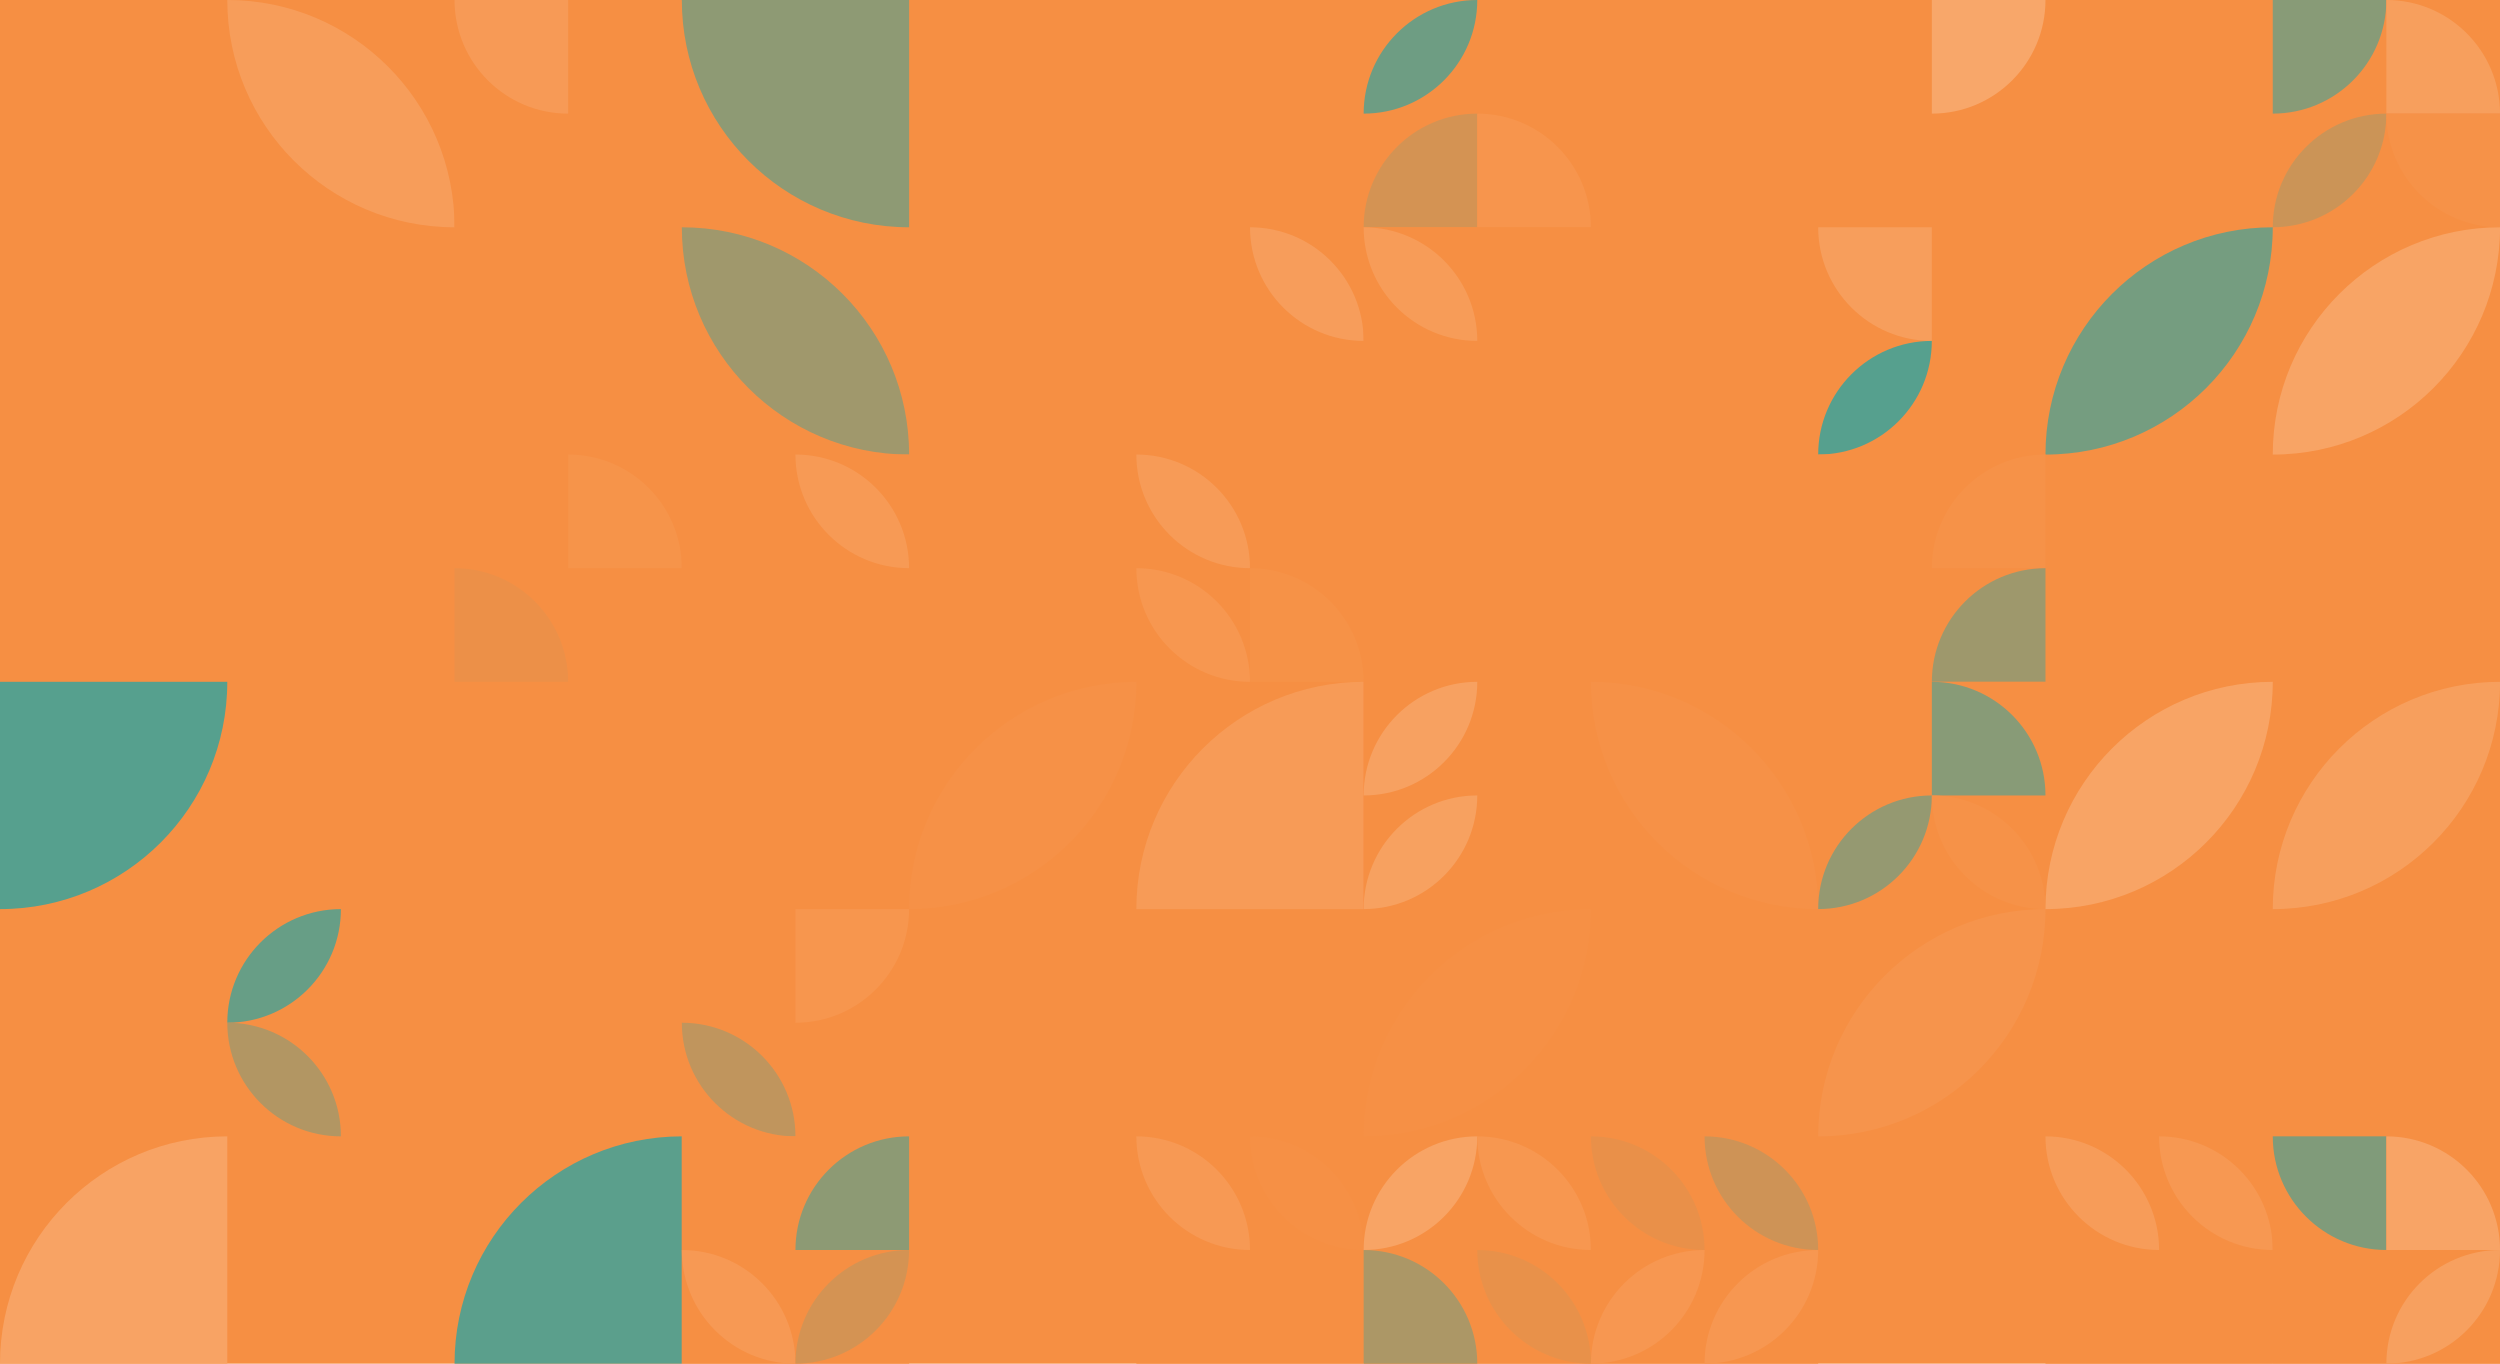
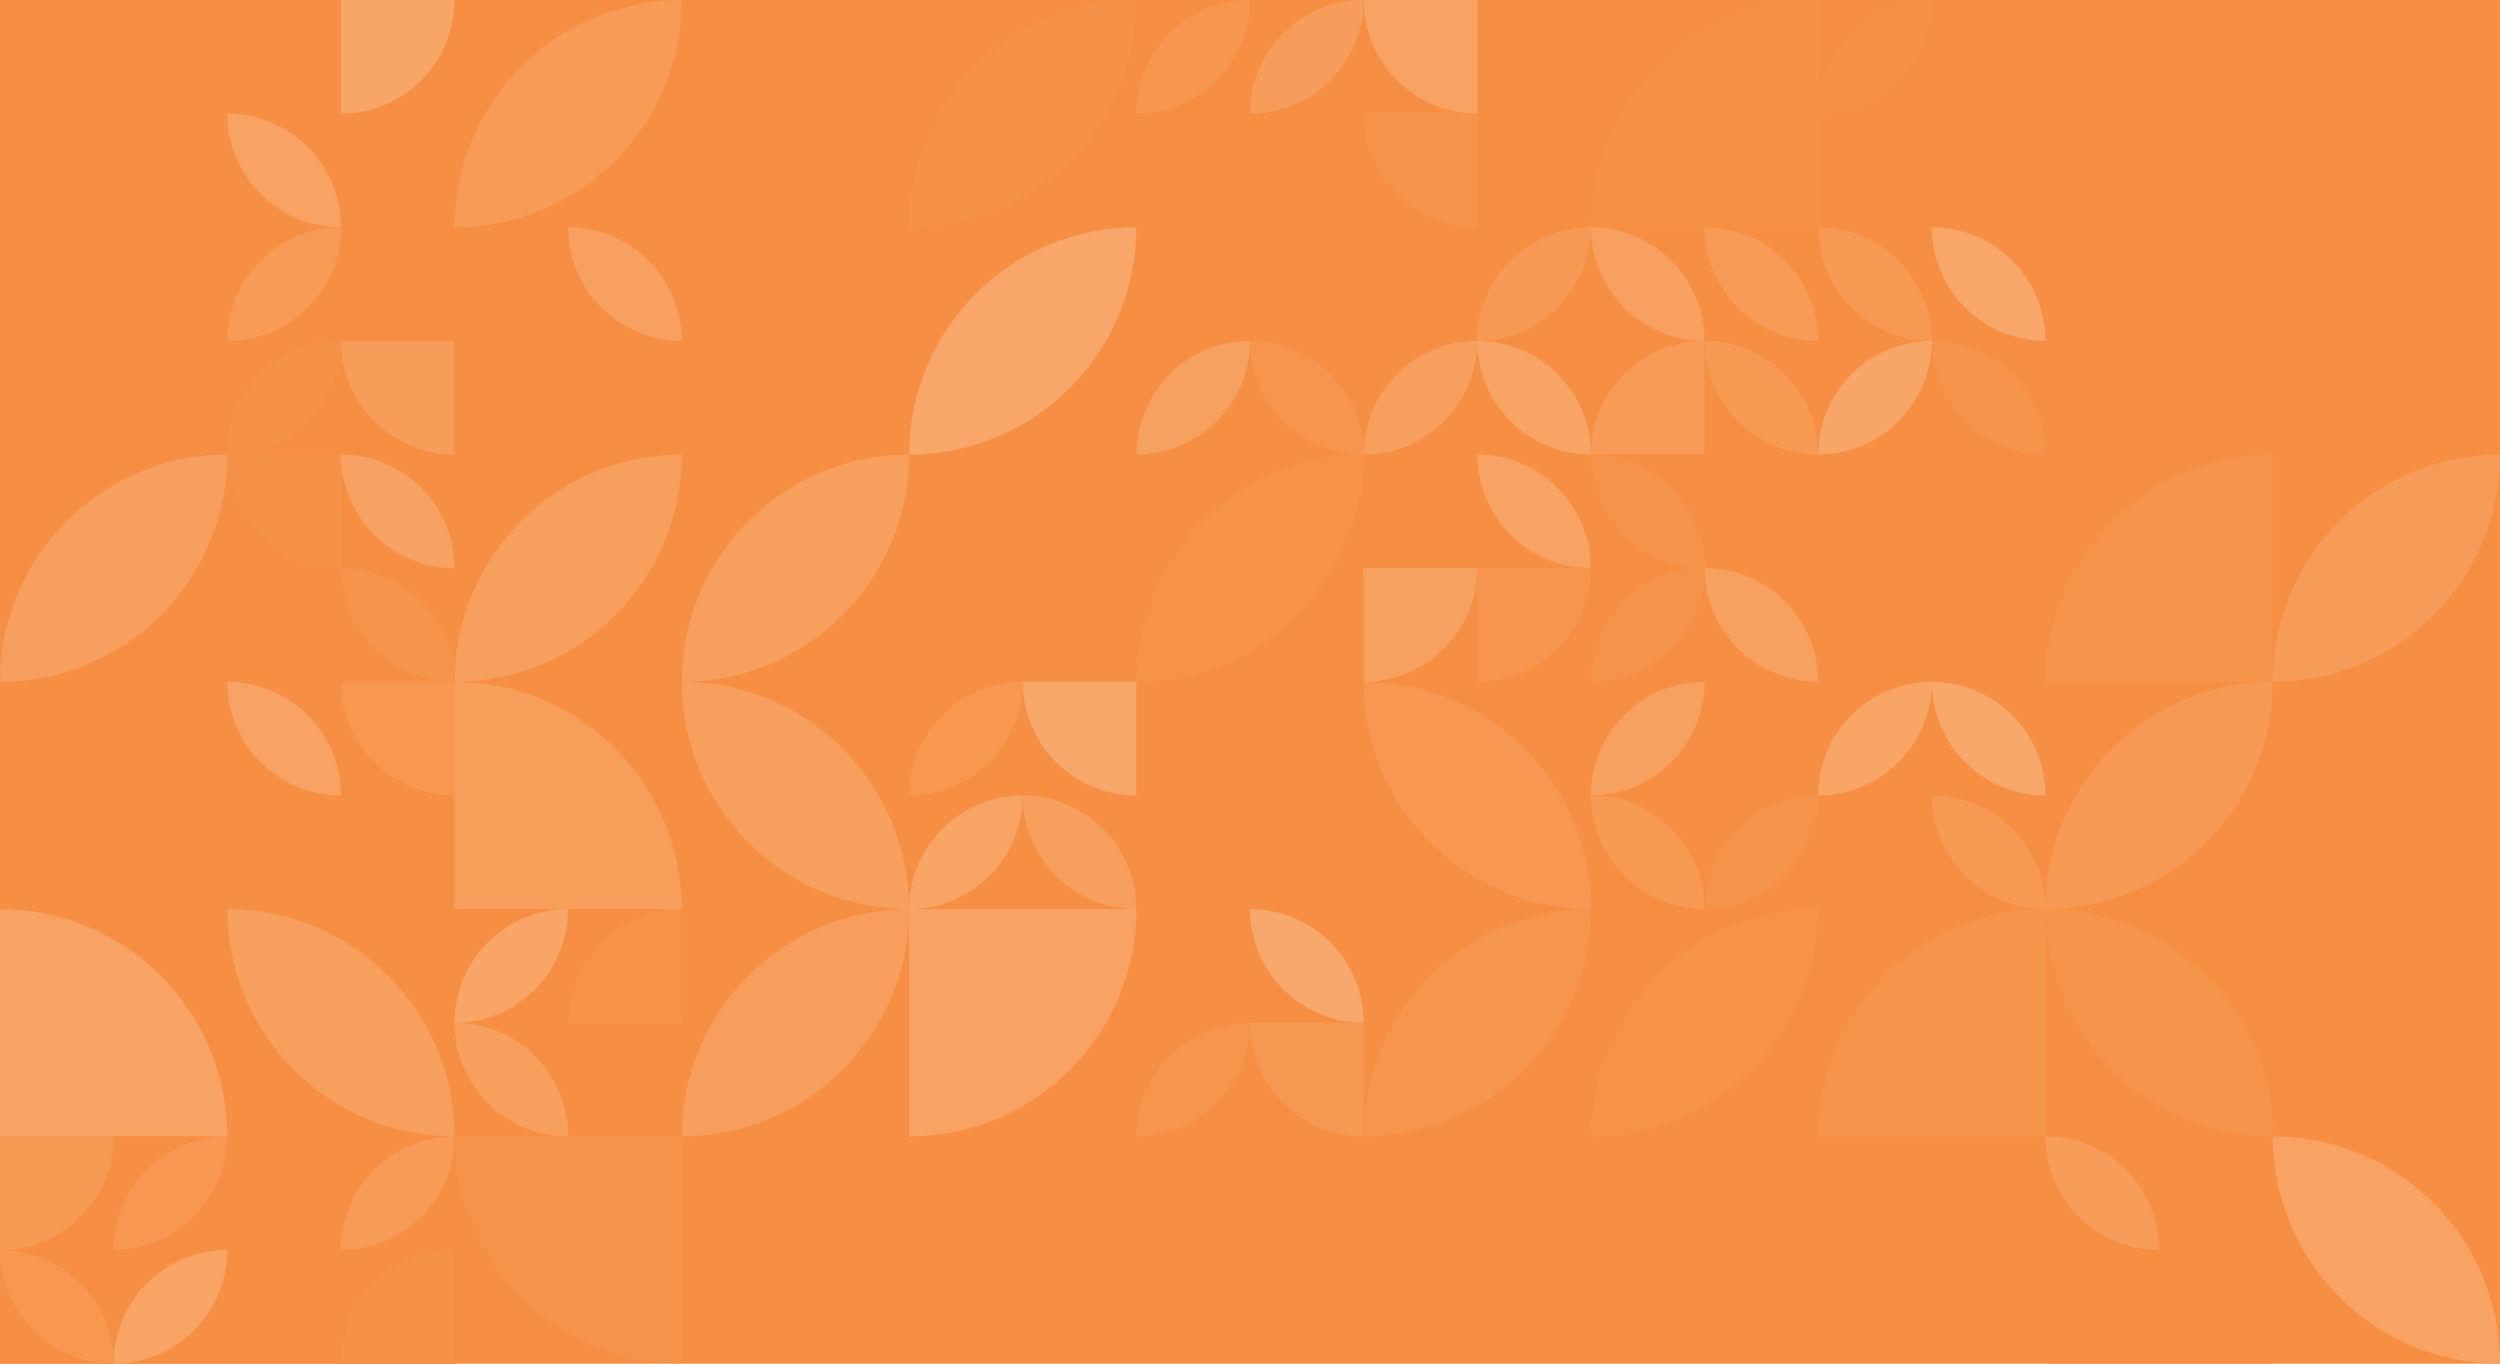
- <svg xmlns="http://www.w3.org/2000/svg" viewBox="0 0 1200 654.551" preserveAspectRatio="xMaxYMax slice">
-   <g transform="scale(1.843805)">
+ <svg xmlns="http://www.w3.org/2000/svg" viewBox="0 0 1000 545.459" preserveAspectRatio="xMaxYMax slice">
+   <g transform="scale(1.536504)">
    <rect x="0" y="0" width="650.833" height="355" fill="#F68F43" />
-     <path d="M 59.17 0 A 59.17 59.17 0 0 1  118.34 59.17 L 59.17 0 A 59.17 59.17 0 0 0 118.34 59.17" fill="#f79d5a" />
-     <rect x="118.333" y="0" width="59.167" height="59.167" fill="#F68F43" />
-     <path d="M 118.33 0 A 29.58 29.58 0 0 0 147.91 29.58 L 147.91 0" fill="#f79a56" />
-     <path d="M 177.5 0 A 59.17 59.17 0 0 0 236.67 59.17 L 236.67 0" fill="#8e9a74" />
+     <rect x="59.167" y="0" width="59.167" height="59.167" fill="#F68F43" />
+     <path d="M 88.75 29.58 A 29.58 29.58 0 0 0 118.33 0 L 88.75 0" fill="#f8a668" />
+     <path d="M 59.17 29.58 A 29.58 29.58 0 0 1  88.75 59.16 L 59.17 29.58 A 29.58 29.58 0 0 0 88.75 59.16" fill="#f8a363" />
+     <path d="M 118.33 59.17 A 59.17 59.17 0 0 1  177.5 0 L 118.33 59.17 A 59.17 59.17 0 0 0 177.5 0" fill="#f79b57" />
+     <path d="M 236.67 59.17 A 59.17 59.17 0 0 1  295.84 0 L 236.67 59.17 A 59.17 59.17 0 0 0 295.84 0" fill="#f69247" />
+     <rect x="295.833" y="0" width="59.167" height="59.167" fill="#F68F43" />
+     <path d="M 295.83 29.58 A 29.58 29.58 0 0 1  325.41 0 L 295.83 29.58 A 29.58 29.58 0 0 0 325.41 0" fill="#f7964f" />
+     <path d="M 325.42 29.58 A 29.58 29.58 0 0 1  355 0 L 325.42 29.58 A 29.58 29.58 0 0 0 355 0" fill="#f79d5b" />
    <rect x="355" y="0" width="59.167" height="59.167" fill="#F68F43" />
-     <path d="M 355 29.58 A 29.58 29.58 0 0 1  384.58 0 L 355 29.58 A 29.58 29.58 0 0 0 384.58 0" fill="#6e9d83" />
-     <path d="M 355 59.16 A 29.58 29.58 0 0 1  384.58 29.58 L 384.58 59.16" fill="#d49353" />
-     <path d="M 384.58 29.58 A 29.58 29.58 0 0 1 414.16 59.16 L 384.58 59.16" fill="#f7954d" />
+     <path d="M 355 0 A 29.58 29.58 0 0 0 384.58 29.58 L 384.58 0" fill="#f8a263" />
+     <path d="M 355 29.58 A 29.58 29.58 0 0 0 384.58 59.16 L 384.58 29.58" fill="#f6934a" />
+     <path d="M 414.17 59.17 A 59.17 59.17 0 0 1  473.34 0 L 473.34 59.17" fill="#f69045" />
    <rect x="473.333" y="0" width="59.167" height="59.167" fill="#F68F43" />
-     <path d="M 502.92 29.58 A 29.58 29.58 0 0 0 532.5 0 L 502.92 0" fill="#f8a76a" />
-     <rect x="591.667" y="0" width="59.167" height="59.167" fill="#F68F43" />
-     <path d="M 591.67 29.58 A 29.58 29.58 0 0 0 621.25 0 L 591.67 0" fill="#889b77" />
-     <path d="M 621.25 0 A 29.58 29.58 0 0 1 650.83 29.58 L 621.25 29.58" fill="#f79f5d" />
-     <path d="M 591.67 59.16 A 29.58 29.58 0 0 1  621.25 29.58 L 591.67 59.16 A 29.58 29.58 0 0 0 621.25 29.58" fill="#cb9457" />
-     <path d="M 621.25 29.58 A 29.58 29.58 0 0 0 650.83 59.16 L 650.83 29.58" fill="#f69248" />
-     <path d="M 177.5 59.17 A 59.17 59.17 0 0 1  236.67 118.34 L 177.5 59.17 A 59.17 59.17 0 0 0 236.67 118.34" fill="#a0986c" />
+     <path d="M 473.33 29.58 A 29.58 29.58 0 0 1  502.91 0 L 473.33 29.58 A 29.58 29.58 0 0 0 502.91 0" fill="#f69044" />
+     <rect x="59.167" y="59.167" width="59.167" height="59.167" fill="#F68F43" />
+     <path d="M 59.17 88.75 A 29.58 29.58 0 0 1  88.75 59.17 L 59.17 88.75 A 29.58 29.58 0 0 0 88.75 59.17" fill="#f79b56" />
+     <path d="M 59.17 118.33 A 29.58 29.58 0 0 1  88.75 88.75 L 59.17 118.33 A 29.58 29.58 0 0 0 88.75 88.75" fill="#f69248" />
+     <path d="M 88.75 88.75 A 29.58 29.58 0 0 0 118.33 118.33 L 118.33 88.75" fill="#f79d5a" />
+     <rect x="118.333" y="59.167" width="59.167" height="59.167" fill="#F68F43" />
+     <path d="M 147.92 59.17 A 29.58 29.58 0 0 1  177.5 88.75 L 147.92 59.17 A 29.58 29.58 0 0 0 177.5 88.75" fill="#f7a060" />
+     <path d="M 236.67 118.34 A 59.17 59.17 0 0 1  295.84 59.17 L 236.67 118.34 A 59.17 59.17 0 0 0 295.84 59.17" fill="#f8a669" />
    <rect x="295.833" y="59.167" width="59.167" height="59.167" fill="#F68F43" />
-     <path d="M 325.42 59.17 A 29.58 29.58 0 0 1  355 88.75 L 325.42 59.17 A 29.58 29.58 0 0 0 355 88.75" fill="#f79d5b" />
+     <path d="M 295.83 118.33 A 29.58 29.58 0 0 1  325.41 88.75 L 295.83 118.33 A 29.58 29.58 0 0 0 325.41 88.75" fill="#f7a161" />
+     <path d="M 325.42 88.75 A 29.58 29.58 0 0 1  355 118.33 L 325.42 88.75 A 29.58 29.58 0 0 0 355 118.33" fill="#f7954e" />
    <rect x="355" y="59.167" width="59.167" height="59.167" fill="#F68F43" />
-     <path d="M 355 59.17 A 29.58 29.58 0 0 1  384.58 88.75 L 355 59.17 A 29.58 29.58 0 0 0 384.58 88.75" fill="#f79c58" />
+     <path d="M 384.58 88.75 A 29.58 29.58 0 0 1  414.16 59.17 L 384.58 88.75 A 29.58 29.58 0 0 0 414.16 59.17" fill="#f79954" />
+     <path d="M 355 118.33 A 29.58 29.58 0 0 1  384.58 88.75 L 355 118.33 A 29.58 29.58 0 0 0 384.58 88.75" fill="#f79f5d" />
+     <path d="M 384.58 88.75 A 29.58 29.58 0 0 1  414.16 118.33 L 384.58 88.75 A 29.58 29.58 0 0 0 414.16 118.33" fill="#f8a465" />
+     <rect x="414.167" y="59.167" width="59.167" height="59.167" fill="#F68F43" />
+     <path d="M 414.17 59.17 A 29.58 29.58 0 0 1  443.75 88.75 L 414.17 59.17 A 29.58 29.58 0 0 0 443.75 88.75" fill="#f7a05f" />
+     <path d="M 443.75 59.17 A 29.58 29.58 0 0 1  473.33 88.75 L 443.75 59.17 A 29.58 29.58 0 0 0 473.33 88.75" fill="#f79b57" />
+     <path d="M 414.17 118.33 A 29.58 29.58 0 0 1  443.75 88.75 L 443.75 118.33" fill="#f79b57" />
+     <path d="M 443.75 88.75 A 29.58 29.58 0 0 1  473.33 118.33 L 443.75 88.75 A 29.58 29.58 0 0 0 473.33 118.33" fill="#f79953" />
    <rect x="473.333" y="59.167" width="59.167" height="59.167" fill="#F68F43" />
-     <path d="M 473.33 59.17 A 29.58 29.58 0 0 0 502.91 88.75 L 502.91 59.17" fill="#f79e5c" />
-     <path d="M 473.33 118.33 A 29.58 29.58 0 0 1  502.91 88.75 L 473.33 118.33 A 29.58 29.58 0 0 0 502.91 88.75" fill="#56a08e" />
-     <path d="M 532.5 118.34 A 59.17 59.17 0 0 1  591.67 59.17 L 532.5 118.34 A 59.17 59.17 0 0 0 591.67 59.17" fill="#759d80" />
-     <path d="M 591.67 118.34 A 59.17 59.17 0 0 1  650.84 59.17 L 591.67 118.34 A 59.17 59.17 0 0 0 650.84 59.17" fill="#f8a465" />
-     <rect x="118.333" y="118.333" width="59.167" height="59.167" fill="#F68F43" />
-     <path d="M 147.92 118.33 A 29.58 29.58 0 0 1 177.5 147.91 L 147.92 147.91" fill="#f6944a" />
-     <path d="M 118.33 147.92 A 29.58 29.58 0 0 1 147.91 177.5 L 118.33 177.5" fill="#ec9048" />
-     <rect x="177.5" y="118.333" width="59.167" height="59.167" fill="#F68F43" />
-     <path d="M 207.08 118.33 A 29.58 29.58 0 0 1  236.66 147.91 L 207.08 118.33 A 29.58 29.58 0 0 0 236.66 147.91" fill="#f79a55" />
-     <rect x="295.833" y="118.333" width="59.167" height="59.167" fill="#F68F43" />
-     <path d="M 295.83 118.33 A 29.58 29.58 0 0 1  325.41 147.91 L 295.83 118.33 A 29.58 29.58 0 0 0 325.41 147.91" fill="#f79b57" />
-     <path d="M 295.83 147.92 A 29.58 29.58 0 0 1  325.41 177.5 L 295.83 147.92 A 29.58 29.58 0 0 0 325.41 177.5" fill="#f79750" />
-     <path d="M 325.42 147.92 A 29.58 29.58 0 0 1 355 177.5 L 325.42 177.5" fill="#f69247" />
-     <rect x="473.333" y="118.333" width="59.167" height="59.167" fill="#F68F43" />
-     <path d="M 502.92 147.91 A 29.58 29.58 0 0 1  532.5 118.33 L 532.5 147.91" fill="#f69248" />
-     <path d="M 502.92 177.5 A 29.58 29.58 0 0 1  532.5 147.92 L 532.5 177.5" fill="#9e986c" />
-     <path d="M 0 236.67 A 59.17 59.17 0 0 0 59.17 177.5 L 0 177.5" fill="#56a08e" />
-     <path d="M 236.67 236.67 A 59.17 59.17 0 0 1  295.84 177.5 L 236.67 236.67 A 59.17 59.17 0 0 0 295.84 177.5" fill="#f69147" />
-     <path d="M 295.83 236.67 A 59.17 59.17 0 0 1  355 177.5 L 355 236.67" fill="#f79b57" />
-     <rect x="355" y="177.5" width="59.167" height="59.167" fill="#F68F43" />
-     <path d="M 355 207.08 A 29.58 29.58 0 0 1  384.58 177.5 L 355 207.08 A 29.58 29.58 0 0 0 384.58 177.5" fill="#f7a161" />
-     <path d="M 355 236.66 A 29.58 29.58 0 0 1  384.58 207.08 L 355 236.66 A 29.58 29.58 0 0 0 384.58 207.08" fill="#f7a160" />
-     <path d="M 414.17 177.5 A 59.17 59.17 0 0 1  473.34 236.67 L 414.17 177.5 A 59.17 59.17 0 0 0 473.34 236.67" fill="#f69147" />
+     <path d="M 473.33 59.17 A 29.58 29.58 0 0 1  502.91 88.75 L 473.33 59.17 A 29.58 29.58 0 0 0 502.91 88.75" fill="#f79953" />
+     <path d="M 502.92 59.17 A 29.58 29.58 0 0 1  532.5 88.75 L 502.92 59.17 A 29.58 29.58 0 0 0 532.5 88.75" fill="#f8a669" />
+     <path d="M 473.33 118.33 A 29.58 29.58 0 0 1  502.91 88.75 L 473.33 118.33 A 29.58 29.58 0 0 0 502.91 88.75" fill="#f8a568" />
+     <path d="M 502.92 88.75 A 29.58 29.58 0 0 1  532.5 118.33 L 502.92 88.75 A 29.58 29.58 0 0 0 532.5 118.33" fill="#f6944b" />
+     <path d="M 0 177.5 A 59.17 59.17 0 0 1  59.17 118.33 L 0 177.5 A 59.17 59.17 0 0 0 59.17 118.33" fill="#f79f5e" />
+     <rect x="59.167" y="118.333" width="59.167" height="59.167" fill="#F68F43" />
+     <path d="M 59.17 118.33 A 29.58 29.58 0 0 0 88.75 147.91 L 88.75 118.33" fill="#f69248" />
+     <path d="M 88.75 118.33 A 29.58 29.58 0 0 1  118.33 147.91 L 88.75 118.33 A 29.58 29.58 0 0 0 118.33 147.91" fill="#f7a262" />
+     <path d="M 88.75 147.92 A 29.58 29.58 0 0 1  118.33 177.5 L 88.75 147.92 A 29.58 29.58 0 0 0 118.33 177.5" fill="#f6944b" />
+     <path d="M 118.33 177.5 A 59.17 59.17 0 0 1  177.5 118.33 L 118.33 177.5 A 59.17 59.17 0 0 0 177.5 118.33" fill="#f79f5d" />
+     <path d="M 177.5 177.5 A 59.17 59.17 0 0 1  236.67 118.33 L 177.5 177.5 A 59.17 59.17 0 0 0 236.67 118.33" fill="#f79f5d" />
+     <path d="M 295.83 177.5 A 59.17 59.17 0 0 1  355 118.33 L 295.83 177.5 A 59.17 59.17 0 0 0 355 118.33" fill="#f69349" />
+     <rect x="355" y="118.333" width="59.167" height="59.167" fill="#F68F43" />
+     <path d="M 384.58 118.33 A 29.58 29.58 0 0 1  414.16 147.91 L 384.58 118.33 A 29.58 29.58 0 0 0 414.16 147.91" fill="#f8a363" />
+     <path d="M 355 177.5 A 29.58 29.58 0 0 0 384.58 147.92 L 355 147.92" fill="#f7a161" />
+     <path d="M 384.58 177.5 A 29.58 29.58 0 0 0 414.16 147.92 L 384.58 147.92" fill="#f7954e" />
+     <rect x="414.167" y="118.333" width="59.167" height="59.167" fill="#F68F43" />
+     <path d="M 414.17 118.33 A 29.58 29.58 0 0 1  443.75 147.91 L 414.17 118.33 A 29.58 29.58 0 0 0 443.75 147.91" fill="#f6934a" />
+     <path d="M 414.17 177.5 A 29.58 29.58 0 0 1  443.75 147.92 L 414.17 177.5 A 29.58 29.58 0 0 0 443.75 147.92" fill="#f6934a" />
+     <path d="M 443.75 147.92 A 29.58 29.58 0 0 1  473.33 177.5 L 443.75 147.92 A 29.58 29.58 0 0 0 473.33 177.5" fill="#f7a160" />
+     <path d="M 473.33 118.33 A 59.17 59.17 0 0 0 532.5 177.5 L 532.5 118.33" fill="#f68f43" />
+     <path d="M 532.5 177.5 A 59.17 59.17 0 0 1  591.67 118.33 L 591.67 177.5" fill="#f6944b" />
+     <path d="M 591.67 177.5 A 59.17 59.17 0 0 1  650.84 118.33 L 591.67 177.5 A 59.17 59.17 0 0 0 650.84 118.33" fill="#f79c58" />
+     <rect x="59.167" y="177.5" width="59.167" height="59.167" fill="#F68F43" />
+     <path d="M 59.17 177.5 A 29.58 29.58 0 0 1  88.75 207.08 L 59.17 177.5 A 29.58 29.58 0 0 0 88.75 207.08" fill="#f8a365" />
+     <path d="M 88.75 177.5 A 29.58 29.58 0 0 0 118.33 207.08 L 118.33 177.5" fill="#f79750" />
+     <path d="M 118.33 177.5 A 59.17 59.17 0 0 1 177.5 236.67 L 118.33 236.67" fill="#f79e5b" />
+     <path d="M 177.5 177.5 A 59.17 59.17 0 0 1  236.67 236.67 L 177.5 177.5 A 59.17 59.17 0 0 0 236.67 236.67" fill="#f79f5d" />
+     <rect x="236.667" y="177.5" width="59.167" height="59.167" fill="#F68F43" />
+     <path d="M 236.67 207.08 A 29.58 29.58 0 0 1  266.25 177.5 L 236.67 207.08 A 29.58 29.58 0 0 0 266.25 177.5" fill="#f79750" />
+     <path d="M 266.25 177.5 A 29.58 29.58 0 0 0 295.83 207.08 L 295.83 177.5" fill="#f8a76b" />
+     <path d="M 236.67 236.66 A 29.58 29.58 0 0 1  266.25 207.08 L 236.67 236.66 A 29.58 29.58 0 0 0 266.25 207.08" fill="#f8a465" />
+     <path d="M 266.25 207.08 A 29.58 29.58 0 0 1  295.83 236.66 L 266.25 207.08 A 29.58 29.58 0 0 0 295.83 236.66" fill="#f79f5c" />
+     <path d="M 355 177.5 A 59.17 59.17 0 0 1  414.17 236.67 L 355 177.5 A 59.17 59.17 0 0 0 414.17 236.67" fill="#f79751" />
+     <rect x="414.167" y="177.5" width="59.167" height="59.167" fill="#F68F43" />
+     <path d="M 414.17 207.08 A 29.58 29.58 0 0 1  443.75 177.5 L 414.17 207.08 A 29.58 29.58 0 0 0 443.75 177.5" fill="#f7a160" />
+     <path d="M 414.17 207.08 A 29.58 29.58 0 0 1  443.75 236.66 L 414.17 207.08 A 29.58 29.58 0 0 0 443.75 236.66" fill="#f79953" />
+     <path d="M 443.75 236.66 A 29.58 29.58 0 0 1  473.33 207.08 L 443.75 236.66 A 29.58 29.58 0 0 0 473.33 207.08" fill="#f6934a" />
    <rect x="473.333" y="177.5" width="59.167" height="59.167" fill="#F68F43" />
-     <path d="M 502.92 177.5 A 29.58 29.58 0 0 1 532.5 207.08 L 502.92 207.08" fill="#889b77" />
-     <path d="M 473.33 236.66 A 29.58 29.58 0 0 1  502.91 207.08 L 473.33 236.66 A 29.58 29.58 0 0 0 502.91 207.08" fill="#959971" />
-     <path d="M 502.92 207.08 A 29.58 29.58 0 0 1  532.5 236.66 L 502.92 207.08 A 29.58 29.58 0 0 0 532.5 236.66" fill="#f69248" />
-     <path d="M 532.5 236.67 A 59.17 59.17 0 0 1  591.67 177.5 L 532.5 236.67 A 59.17 59.17 0 0 0 591.67 177.5" fill="#f8a465" />
-     <path d="M 591.67 236.67 A 59.17 59.17 0 0 1  650.84 177.5 L 591.67 236.67 A 59.17 59.17 0 0 0 650.84 177.5" fill="#f79f5d" />
-     <rect x="59.167" y="236.667" width="59.167" height="59.167" fill="#F68F43" />
-     <path d="M 59.17 266.25 A 29.58 29.58 0 0 1  88.75 236.67 L 59.17 266.25 A 29.58 29.58 0 0 0 88.75 236.67" fill="#679e86" />
-     <path d="M 59.17 266.25 A 29.58 29.58 0 0 1  88.75 295.83 L 59.17 266.25 A 29.58 29.58 0 0 0 88.75 295.83" fill="#b29663" />
-     <rect x="177.5" y="236.667" width="59.167" height="59.167" fill="#F68F43" />
-     <path d="M 207.08 266.25 A 29.58 29.58 0 0 0 236.66 236.67 L 207.08 236.67" fill="#f7964e" />
-     <path d="M 177.5 266.25 A 29.58 29.58 0 0 1  207.08 295.83 L 177.5 266.25 A 29.58 29.58 0 0 0 207.08 295.83" fill="#c0955d" />
-     <path d="M 355 295.84 A 59.17 59.17 0 0 1  414.17 236.67 L 355 295.84 A 59.17 59.17 0 0 0 414.17 236.67" fill="#f69045" />
-     <path d="M 473.33 295.84 A 59.17 59.17 0 0 1  532.5 236.67 L 473.33 295.84 A 59.17 59.17 0 0 0 532.5 236.67" fill="#f6944c" />
-     <path d="M 0 355 A 59.17 59.17 0 0 1  59.17 295.83 L 59.17 355" fill="#f8a364" />
-     <path d="M 118.33 355 A 59.17 59.17 0 0 1  177.5 295.83 L 177.5 355" fill="#5b9f8c" />
-     <rect x="177.5" y="295.833" width="59.167" height="59.167" fill="#F68F43" />
-     <path d="M 207.08 325.41 A 29.58 29.58 0 0 1  236.66 295.83 L 236.66 325.41" fill="#8d9a74" />
-     <path d="M 177.5 325.42 A 29.58 29.58 0 0 1  207.08 355 L 177.5 325.42 A 29.58 29.58 0 0 0 207.08 355" fill="#f79954" />
-     <path d="M 207.08 355 A 29.58 29.58 0 0 1  236.66 325.42 L 207.08 355 A 29.58 29.58 0 0 0 236.66 325.42" fill="#d49353" />
-     <rect x="295.833" y="295.833" width="59.167" height="59.167" fill="#F68F43" />
-     <path d="M 295.83 295.83 A 29.58 29.58 0 0 1  325.41 325.41 L 295.83 295.83 A 29.58 29.58 0 0 0 325.41 325.41" fill="#f79954" />
-     <path d="M 325.42 295.83 A 29.58 29.58 0 0 1  355 325.41 L 325.42 295.83 A 29.58 29.58 0 0 0 355 325.41" fill="#f69045" />
-     <rect x="355" y="295.833" width="59.167" height="59.167" fill="#F68F43" />
-     <path d="M 355 325.41 A 29.58 29.58 0 0 1  384.58 295.83 L 355 325.41 A 29.58 29.58 0 0 0 384.58 295.83" fill="#f8a465" />
-     <path d="M 384.58 295.83 A 29.58 29.58 0 0 1  414.16 325.41 L 384.58 295.83 A 29.58 29.58 0 0 0 414.16 325.41" fill="#f79750" />
-     <path d="M 355 325.42 A 29.58 29.58 0 0 1 384.58 355 L 355 355" fill="#ac9766" />
-     <path d="M 384.58 325.42 A 29.58 29.58 0 0 1  414.16 355 L 384.58 325.42 A 29.58 29.58 0 0 0 414.16 355" fill="#e8914a" />
-     <rect x="414.167" y="295.833" width="59.167" height="59.167" fill="#F68F43" />
-     <path d="M 414.17 295.83 A 29.58 29.58 0 0 1  443.75 325.41 L 414.17 295.83 A 29.58 29.58 0 0 0 443.75 325.41" fill="#e99049" />
-     <path d="M 443.75 295.83 A 29.58 29.58 0 0 1  473.33 325.41 L 443.75 295.83 A 29.58 29.58 0 0 0 473.33 325.41" fill="#ce9356" />
-     <path d="M 414.17 355 A 29.58 29.58 0 0 1  443.75 325.42 L 414.17 355 A 29.58 29.58 0 0 0 443.75 325.42" fill="#f79751" />
-     <path d="M 443.75 355 A 29.58 29.58 0 0 1  473.33 325.42 L 443.75 355 A 29.58 29.58 0 0 0 473.33 325.42" fill="#f79751" />
+     <path d="M 473.33 207.08 A 29.58 29.58 0 0 1  502.91 177.5 L 473.33 207.08 A 29.58 29.58 0 0 0 502.91 177.5" fill="#f8a566" />
+     <path d="M 502.92 177.5 A 29.58 29.58 0 0 1  532.5 207.08 L 502.92 177.5 A 29.58 29.58 0 0 0 532.5 207.08" fill="#f8a76a" />
+     <path d="M 502.92 207.08 A 29.58 29.58 0 0 1  532.5 236.66 L 502.92 207.08 A 29.58 29.58 0 0 0 532.5 236.66" fill="#f79953" />
+     <path d="M 532.5 236.67 A 59.17 59.17 0 0 1  591.67 177.5 L 532.5 236.67 A 59.17 59.17 0 0 0 591.67 177.5" fill="#f79954" />
+     <path d="M 0 236.67 A 59.17 59.17 0 0 1 59.17 295.84 L 0 295.84" fill="#f8a364" />
+     <path d="M 59.17 236.67 A 59.17 59.17 0 0 1  118.34 295.84 L 59.17 236.67 A 59.17 59.17 0 0 0 118.34 295.84" fill="#f79f5d" />
+     <rect x="118.333" y="236.667" width="59.167" height="59.167" fill="#F68F43" />
+     <path d="M 118.33 266.25 A 29.58 29.58 0 0 1  147.91 236.67 L 118.33 266.25 A 29.58 29.58 0 0 0 147.91 236.67" fill="#f8a567" />
+     <path d="M 147.92 266.25 A 29.58 29.58 0 0 1  177.5 236.67 L 177.5 266.25" fill="#f69349" />
+     <path d="M 118.33 266.25 A 29.58 29.58 0 0 1  147.91 295.83 L 118.33 266.25 A 29.58 29.58 0 0 0 147.91 295.83" fill="#f7a05e" />
+     <path d="M 147.92 266.25 A 29.58 29.58 0 0 0 177.5 295.83 L 177.5 266.25" fill="#f68f43" />
+     <path d="M 177.5 295.84 A 59.17 59.17 0 0 1  236.67 236.67 L 177.5 295.84 A 59.17 59.17 0 0 0 236.67 236.67" fill="#f79e5c" />
+     <path d="M 236.67 295.84 A 59.17 59.17 0 0 0 295.84 236.67 L 236.67 236.67" fill="#f8a363" />
+     <rect x="295.833" y="236.667" width="59.167" height="59.167" fill="#F68F43" />
+     <path d="M 325.42 236.67 A 29.58 29.58 0 0 1  355 266.25 L 325.42 236.67 A 29.58 29.58 0 0 0 355 266.25" fill="#f8a86c" />
+     <path d="M 295.83 295.83 A 29.58 29.58 0 0 1  325.41 266.25 L 295.83 295.83 A 29.58 29.58 0 0 0 325.41 266.25" fill="#f6954c" />
+     <path d="M 325.42 266.25 A 29.58 29.58 0 0 0 355 295.83 L 355 266.25" fill="#f79852" />
+     <path d="M 355 295.84 A 59.17 59.17 0 0 1  414.17 236.67 L 355 295.84 A 59.17 59.17 0 0 0 414.17 236.67" fill="#f6954d" />
+     <path d="M 414.17 295.84 A 59.17 59.17 0 0 1  473.34 236.67 L 414.17 295.84 A 59.17 59.17 0 0 0 473.34 236.67" fill="#f69349" />
+     <path d="M 473.33 295.84 A 59.17 59.17 0 0 1  532.5 236.67 L 532.5 295.84" fill="#f6944c" />
+     <path d="M 532.5 236.67 A 59.17 59.17 0 0 1  591.67 295.84 L 532.5 236.67 A 59.17 59.17 0 0 0 591.67 295.84" fill="#f6944b" />
+     <rect x="0" y="295.833" width="59.167" height="59.167" fill="#F68F43" />
+     <path d="M 0 325.41 A 29.58 29.58 0 0 0 29.58 295.83 L 0 295.83" fill="#f79a54" />
+     <path d="M 29.58 325.41 A 29.58 29.58 0 0 1  59.16 295.83 L 29.58 325.41 A 29.58 29.58 0 0 0 59.16 295.83" fill="#f79751" />
+     <path d="M 0 325.42 A 29.58 29.58 0 0 1  29.58 355 L 0 325.42 A 29.58 29.58 0 0 0 29.58 355" fill="#f79750" />
+     <path d="M 29.58 355 A 29.58 29.58 0 0 1  59.16 325.42 L 29.58 355 A 29.58 29.58 0 0 0 59.16 325.42" fill="#f8a465" />
+     <rect x="59.167" y="295.833" width="59.167" height="59.167" fill="#F68F43" />
+     <path d="M 88.75 325.41 A 29.58 29.58 0 0 1  118.33 295.83 L 88.75 325.41 A 29.58 29.58 0 0 0 118.33 295.83" fill="#f79b56" />
+     <path d="M 88.75 355 A 29.58 29.58 0 0 1  118.33 325.42 L 118.33 355" fill="#f69248" />
+     <path d="M 118.33 295.83 A 59.17 59.17 0 0 0 177.5 355 L 177.5 295.83" fill="#f6934a" />
    <rect x="532.5" y="295.833" width="59.167" height="59.167" fill="#F68F43" />
    <path d="M 532.5 295.83 A 29.58 29.58 0 0 1  562.08 325.41 L 532.5 295.83 A 29.58 29.58 0 0 0 562.08 325.41" fill="#f79c59" />
-     <path d="M 562.08 295.83 A 29.58 29.58 0 0 1  591.66 325.41 L 562.08 295.83 A 29.58 29.58 0 0 0 591.66 325.41" fill="#f79852" />
-     <rect x="591.667" y="295.833" width="59.167" height="59.167" fill="#F68F43" />
-     <path d="M 591.67 295.83 A 29.58 29.58 0 0 0 621.25 325.41 L 621.25 295.83" fill="#809b7a" />
-     <path d="M 621.25 295.83 A 29.58 29.58 0 0 1 650.83 325.41 L 621.25 325.41" fill="#f8a466" />
-     <path d="M 621.25 355 A 29.58 29.58 0 0 1  650.83 325.42 L 621.25 355 A 29.58 29.58 0 0 0 650.83 325.42" fill="#f7a05f" />
+     <path d="M 591.67 295.83 A 59.17 59.17 0 0 1  650.84 355 L 591.67 295.83 A 59.17 59.17 0 0 0 650.84 355" fill="#f8a363" />
  </g>
</svg>
